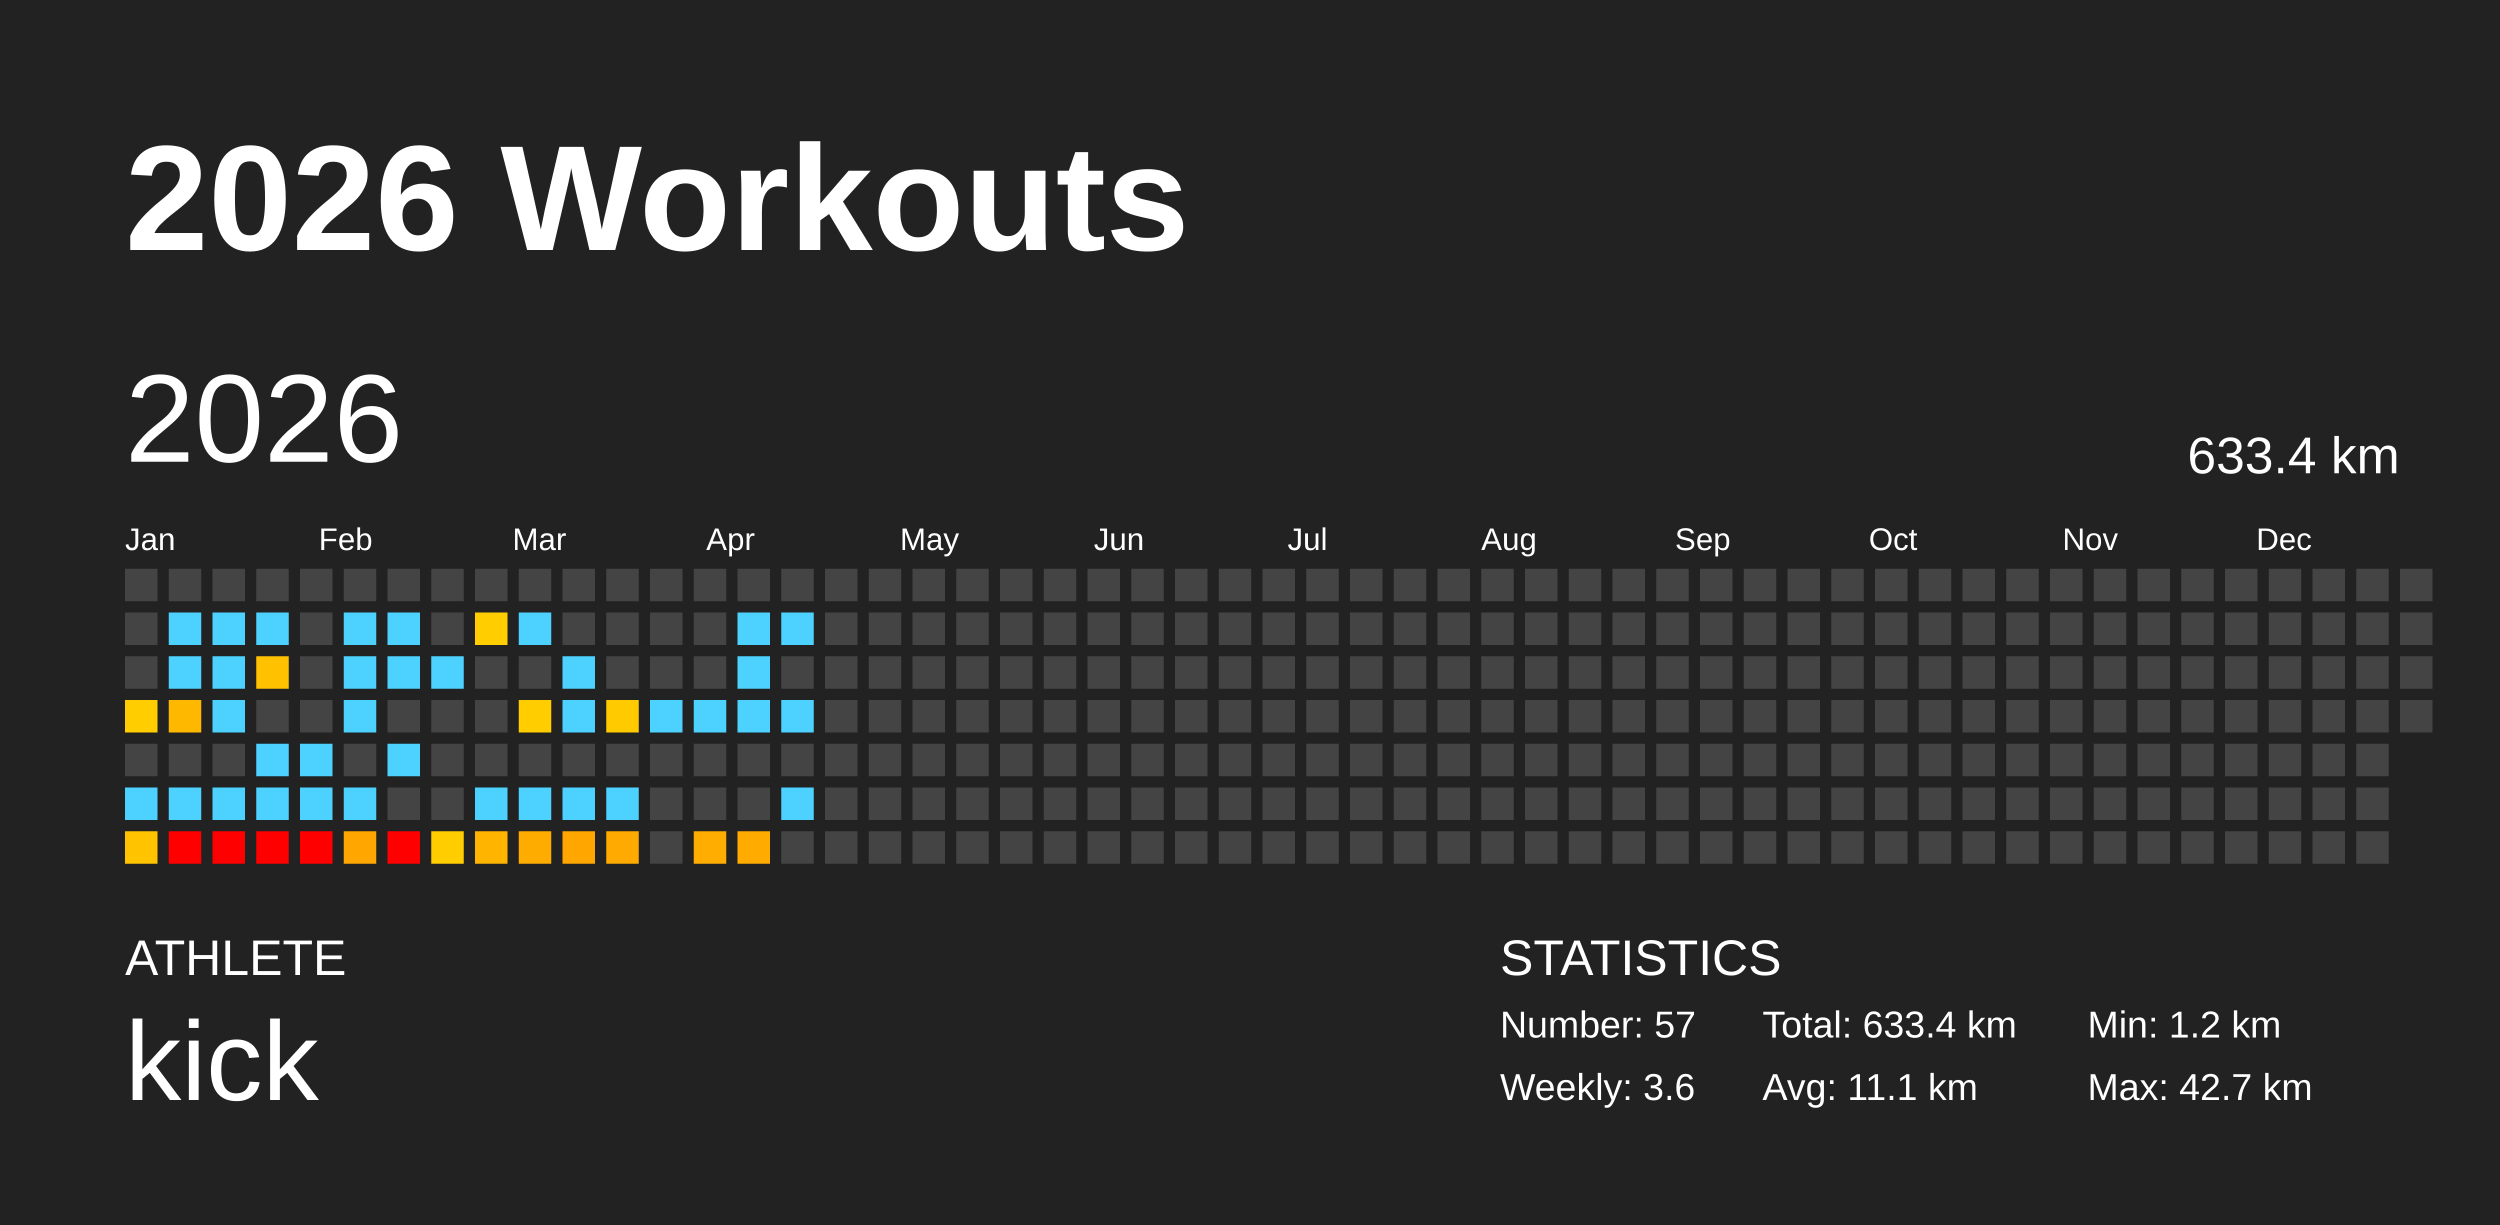
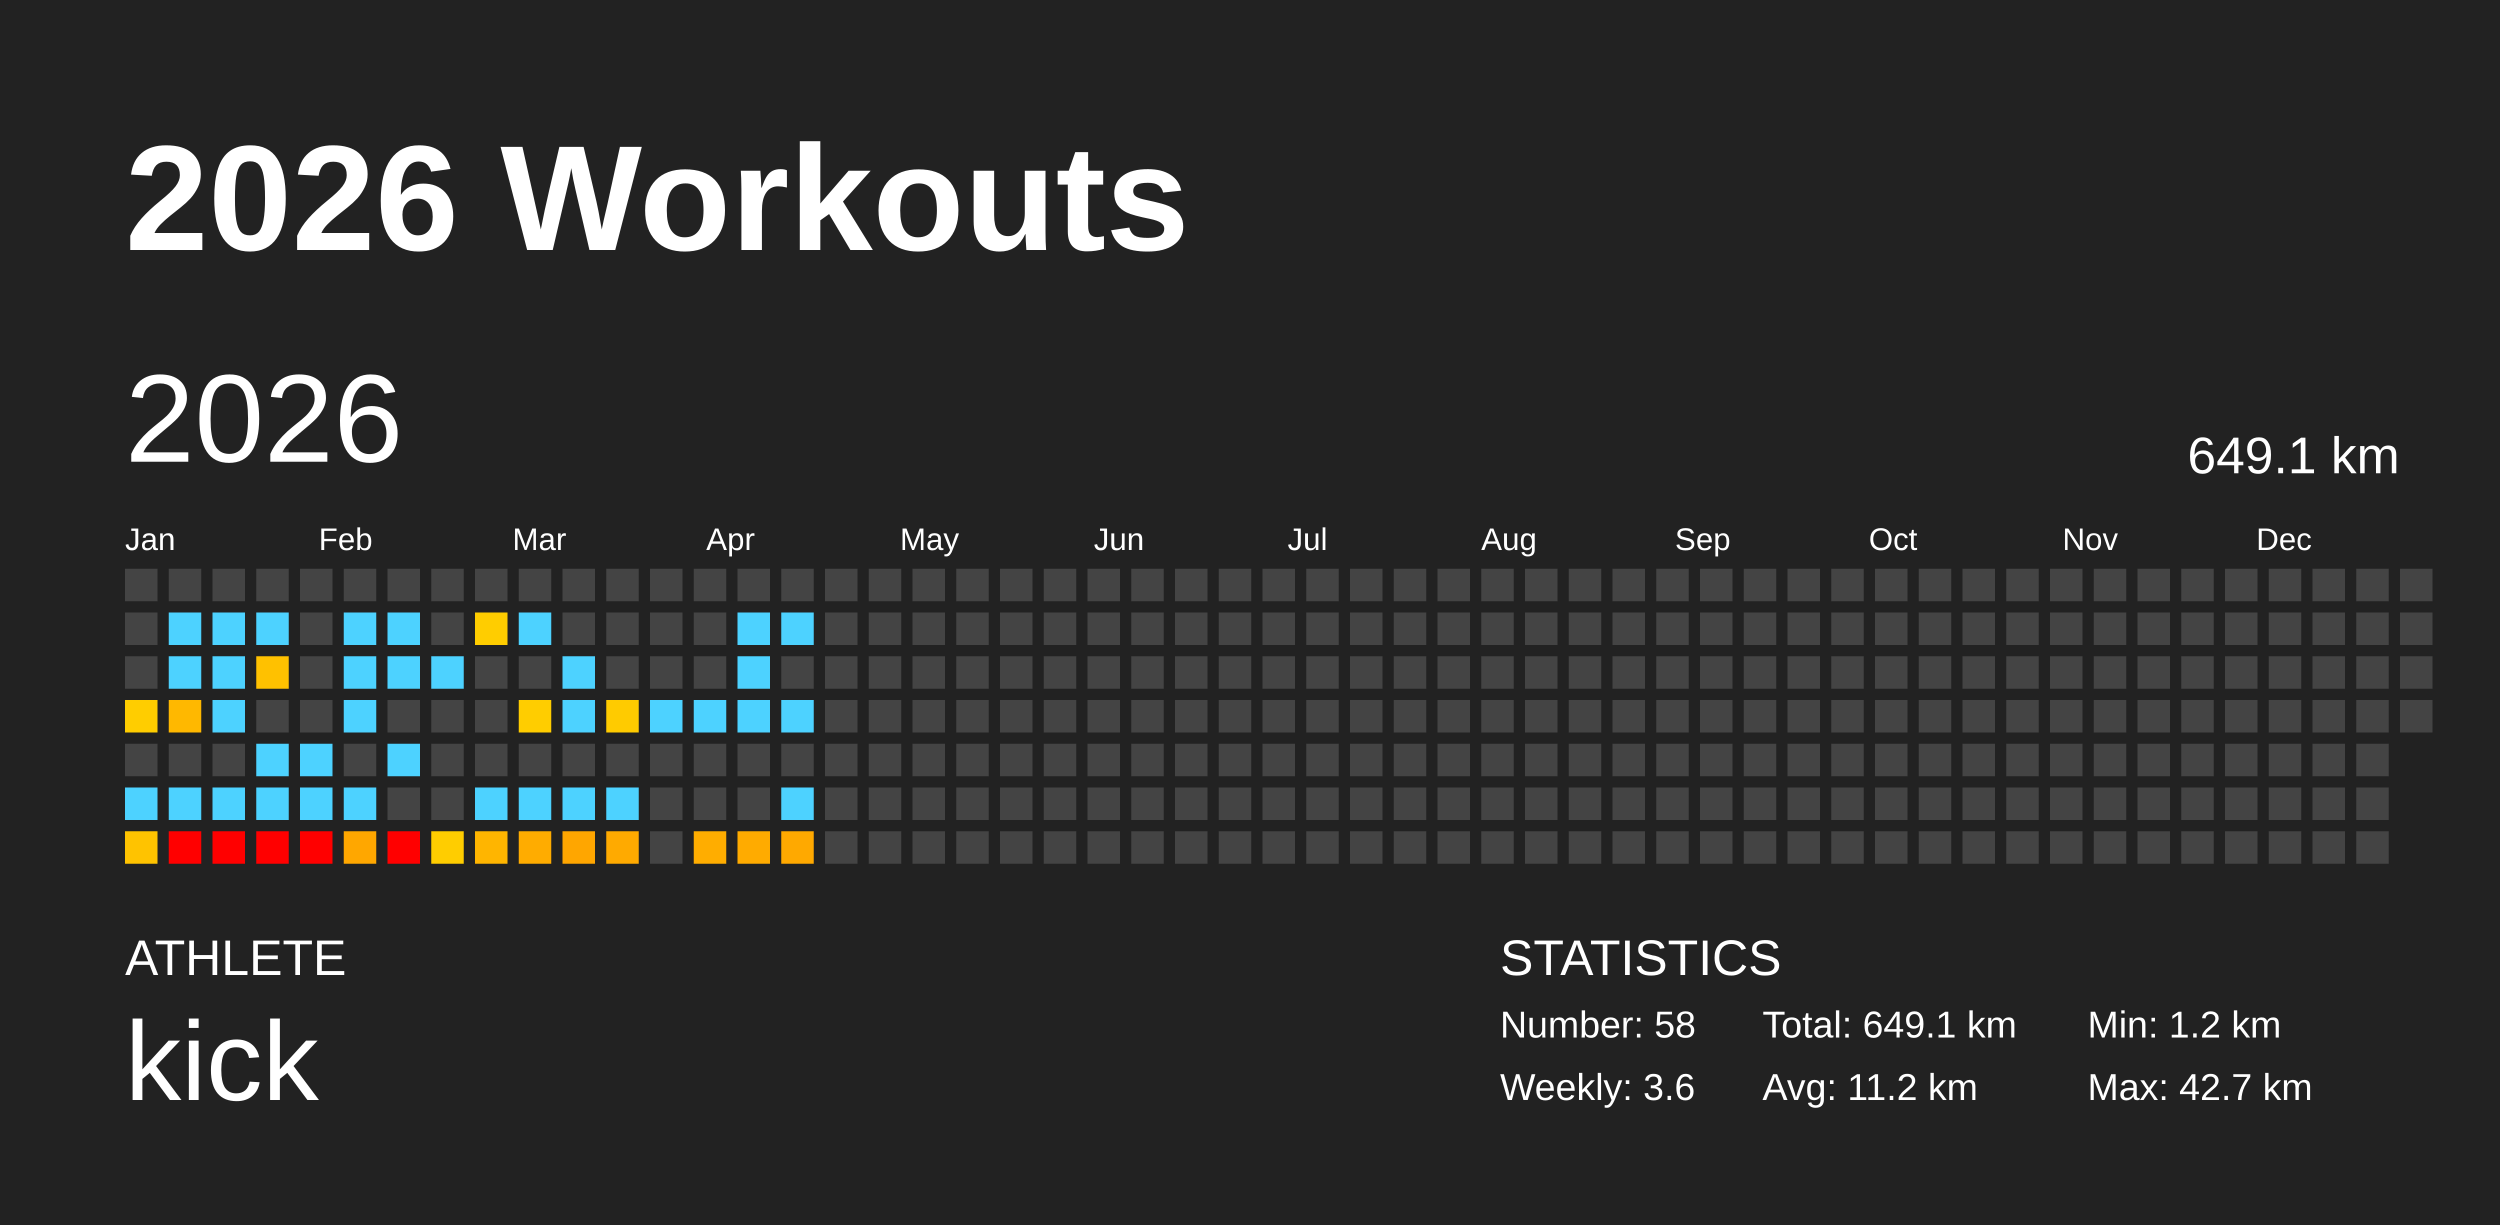
<svg xmlns="http://www.w3.org/2000/svg" baseProfile="full" height="98mm" version="1.1" viewBox="0,0,200,98" width="200mm">
  <defs />
  <rect fill="#222222" height="98" width="200" x="0" y="0" />
  <text fill="#FFFFFF" style="font-size:12px; font-family:Arial; font-weight:bold;" x="10" y="20">2026 Workouts</text>
  <text fill="#FFFFFF" style="font-size:4px; font-family:Arial" x="10" y="78">ATHLETE</text>
  <text fill="#FFFFFF" style="font-size:9px; font-family:Arial" x="10" y="88">kick</text>
  <text fill="#FFFFFF" style="font-size:4px; font-family:Arial" x="120" y="78">STATISTICS</text>
-   <text fill="#FFFFFF" style="font-size:3px; font-family:Arial" x="120" y="83">Number: 57</text>
+   <text fill="#FFFFFF" style="font-size:3px; font-family:Arial" x="120" y="83">Number: 58</text>
  <text fill="#FFFFFF" style="font-size:3px; font-family:Arial" x="120" y="88">Weekly: 3.6</text>
-   <text fill="#FFFFFF" style="font-size:3px; font-family:Arial" x="141" y="83">Total: 633.4 km</text>
-   <text fill="#FFFFFF" style="font-size:3px; font-family:Arial" x="141" y="88">Avg: 11.1 km</text>
+   <text fill="#FFFFFF" style="font-size:3px; font-family:Arial" x="141" y="83">Total: 649.1 km</text>
+   <text fill="#FFFFFF" style="font-size:3px; font-family:Arial" x="141" y="88">Avg: 11.2 km</text>
  <text fill="#FFFFFF" style="font-size:3px; font-family:Arial" x="167" y="83">Min: 1.2 km</text>
  <text fill="#FFFFFF" style="font-size:3px; font-family:Arial" x="167" y="88">Max: 42.7 km</text>
  <text dominant-baseline="hanging" fill="#FFFFFF" style="font-size:10.0px; font-family:Arial;" x="10" y="30">2026</text>
-   <text dominant-baseline="hanging" fill="#FFFFFF" style="font-size:4.125px; font-family:Arial;" x="175" y="35">633.4 km</text>
+   <text dominant-baseline="hanging" fill="#FFFFFF" style="font-size:4.125px; font-family:Arial;" x="175" y="35">649.1 km</text>
  <text fill="#FFFFFF" style="font-size:2.5px; font-family:Arial" x="10.0" y="44">Jan</text>
  <text fill="#FFFFFF" style="font-size:2.5px; font-family:Arial" x="25.5" y="44">Feb</text>
  <text fill="#FFFFFF" style="font-size:2.5px; font-family:Arial" x="41.0" y="44">Mar</text>
  <text fill="#FFFFFF" style="font-size:2.5px; font-family:Arial" x="56.5" y="44">Apr</text>
  <text fill="#FFFFFF" style="font-size:2.5px; font-family:Arial" x="72.0" y="44">May</text>
  <text fill="#FFFFFF" style="font-size:2.5px; font-family:Arial" x="87.5" y="44">Jun</text>
  <text fill="#FFFFFF" style="font-size:2.5px; font-family:Arial" x="103.0" y="44">Jul</text>
  <text fill="#FFFFFF" style="font-size:2.5px; font-family:Arial" x="118.5" y="44">Aug</text>
  <text fill="#FFFFFF" style="font-size:2.5px; font-family:Arial" x="134.0" y="44">Sep</text>
  <text fill="#FFFFFF" style="font-size:2.5px; font-family:Arial" x="149.5" y="44">Oct</text>
  <text fill="#FFFFFF" style="font-size:2.5px; font-family:Arial" x="165.0" y="44">Nov</text>
  <text fill="#FFFFFF" style="font-size:2.5px; font-family:Arial" x="180.5" y="44">Dec</text>
  <rect fill="#444444" height="2.6" width="2.6" x="10.0" y="45.5" />
  <rect fill="#444444" height="2.6" width="2.6" x="10.0" y="49.0" />
  <rect fill="#444444" height="2.6" width="2.6" x="10.0" y="52.5" />
  <rect fill="#ffcd00" height="2.6" width="2.6" x="10.0" y="56.0" />
  <rect fill="#444444" height="2.6" width="2.6" x="10.0" y="59.5" />
  <rect fill="#4dd2ff" height="2.6" width="2.6" x="10.0" y="63.0" />
  <rect fill="#ffc300" height="2.6" width="2.6" x="10.0" y="66.5" />
  <rect fill="#444444" height="2.6" width="2.6" x="13.5" y="45.5" />
  <rect fill="#4dd2ff" height="2.6" width="2.6" x="13.5" y="49.0" />
  <rect fill="#4dd2ff" height="2.6" width="2.6" x="13.5" y="52.5" />
  <rect fill="#ffb800" height="2.6" width="2.6" x="13.5" y="56.0" />
  <rect fill="#444444" height="2.6" width="2.6" x="13.5" y="59.5" />
  <rect fill="#4dd2ff" height="2.6" width="2.6" x="13.5" y="63.0" />
  <rect fill="red" height="2.6" width="2.6" x="13.5" y="66.5" />
  <rect fill="#444444" height="2.6" width="2.6" x="17.0" y="45.5" />
  <rect fill="#4dd2ff" height="2.6" width="2.6" x="17.0" y="49.0" />
  <rect fill="#4dd2ff" height="2.6" width="2.6" x="17.0" y="52.5" />
  <rect fill="#4dd2ff" height="2.6" width="2.6" x="17.0" y="56.0" />
  <rect fill="#444444" height="2.6" width="2.6" x="17.0" y="59.5" />
  <rect fill="#4dd2ff" height="2.6" width="2.6" x="17.0" y="63.0" />
  <rect fill="red" height="2.6" width="2.6" x="17.0" y="66.5" />
  <rect fill="#444444" height="2.6" width="2.6" x="20.5" y="45.5" />
  <rect fill="#4dd2ff" height="2.6" width="2.6" x="20.5" y="49.0" />
  <rect fill="#ffc100" height="2.6" width="2.6" x="20.5" y="52.5" />
  <rect fill="#444444" height="2.6" width="2.6" x="20.5" y="56.0" />
  <rect fill="#4dd2ff" height="2.6" width="2.6" x="20.5" y="59.5" />
  <rect fill="#4dd2ff" height="2.6" width="2.6" x="20.5" y="63.0" />
  <rect fill="red" height="2.6" width="2.6" x="20.5" y="66.5" />
  <rect fill="#444444" height="2.6" width="2.6" x="24.0" y="45.5" />
  <rect fill="#444444" height="2.6" width="2.6" x="24.0" y="49.0" />
  <rect fill="#444444" height="2.6" width="2.6" x="24.0" y="52.5" />
  <rect fill="#444444" height="2.6" width="2.6" x="24.0" y="56.0" />
  <rect fill="#4dd2ff" height="2.6" width="2.6" x="24.0" y="59.5" />
  <rect fill="#4dd2ff" height="2.6" width="2.6" x="24.0" y="63.0" />
  <rect fill="red" height="2.6" width="2.6" x="24.0" y="66.5" />
  <rect fill="#444444" height="2.6" width="2.6" x="27.5" y="45.5" />
  <rect fill="#4dd2ff" height="2.6" width="2.6" x="27.5" y="49.0" />
  <rect fill="#4dd2ff" height="2.6" width="2.6" x="27.5" y="52.5" />
  <rect fill="#4dd2ff" height="2.6" width="2.6" x="27.5" y="56.0" />
  <rect fill="#444444" height="2.6" width="2.6" x="27.5" y="59.5" />
  <rect fill="#4dd2ff" height="2.6" width="2.6" x="27.5" y="63.0" />
  <rect fill="#ffa700" height="2.6" width="2.6" x="27.5" y="66.5" />
  <rect fill="#444444" height="2.6" width="2.6" x="31.0" y="45.5" />
  <rect fill="#4dd2ff" height="2.6" width="2.6" x="31.0" y="49.0" />
  <rect fill="#4dd2ff" height="2.6" width="2.6" x="31.0" y="52.5" />
  <rect fill="#444444" height="2.6" width="2.6" x="31.0" y="56.0" />
  <rect fill="#4dd2ff" height="2.6" width="2.6" x="31.0" y="59.5" />
  <rect fill="#444444" height="2.6" width="2.6" x="31.0" y="63.0" />
  <rect fill="red" height="2.6" width="2.6" x="31.0" y="66.5" />
  <rect fill="#444444" height="2.6" width="2.6" x="34.5" y="45.5" />
  <rect fill="#444444" height="2.6" width="2.6" x="34.5" y="49.0" />
  <rect fill="#4dd2ff" height="2.6" width="2.6" x="34.5" y="52.5" />
  <rect fill="#444444" height="2.6" width="2.6" x="34.5" y="56.0" />
  <rect fill="#444444" height="2.6" width="2.6" x="34.5" y="59.5" />
  <rect fill="#444444" height="2.6" width="2.6" x="34.5" y="63.0" />
  <rect fill="#ffcd00" height="2.6" width="2.6" x="34.5" y="66.5" />
  <rect fill="#444444" height="2.6" width="2.6" x="38.0" y="45.5" />
  <rect fill="#ffcd00" height="2.6" width="2.6" x="38.0" y="49.0" />
  <rect fill="#444444" height="2.6" width="2.6" x="38.0" y="52.5" />
  <rect fill="#444444" height="2.6" width="2.6" x="38.0" y="56.0" />
  <rect fill="#444444" height="2.6" width="2.6" x="38.0" y="59.5" />
  <rect fill="#4dd2ff" height="2.6" width="2.6" x="38.0" y="63.0" />
  <rect fill="#ffb500" height="2.6" width="2.6" x="38.0" y="66.5" />
  <rect fill="#444444" height="2.6" width="2.6" x="41.5" y="45.5" />
  <rect fill="#4dd2ff" height="2.6" width="2.6" x="41.5" y="49.0" />
  <rect fill="#444444" height="2.6" width="2.6" x="41.5" y="52.5" />
  <rect fill="#ffcd00" height="2.6" width="2.6" x="41.5" y="56.0" />
  <rect fill="#444444" height="2.6" width="2.6" x="41.5" y="59.5" />
  <rect fill="#4dd2ff" height="2.6" width="2.6" x="41.5" y="63.0" />
  <rect fill="#ffac00" height="2.6" width="2.6" x="41.5" y="66.5" />
  <rect fill="#444444" height="2.6" width="2.6" x="45.0" y="45.5" />
  <rect fill="#444444" height="2.6" width="2.6" x="45.0" y="49.0" />
  <rect fill="#4dd2ff" height="2.6" width="2.6" x="45.0" y="52.5" />
  <rect fill="#4dd2ff" height="2.6" width="2.6" x="45.0" y="56.0" />
  <rect fill="#444444" height="2.6" width="2.6" x="45.0" y="59.5" />
  <rect fill="#4dd2ff" height="2.6" width="2.6" x="45.0" y="63.0" />
  <rect fill="#ffa600" height="2.6" width="2.6" x="45.0" y="66.5" />
  <rect fill="#444444" height="2.6" width="2.6" x="48.5" y="45.5" />
  <rect fill="#444444" height="2.6" width="2.6" x="48.5" y="49.0" />
  <rect fill="#444444" height="2.6" width="2.6" x="48.5" y="52.5" />
  <rect fill="#ffcb00" height="2.6" width="2.6" x="48.5" y="56.0" />
  <rect fill="#444444" height="2.6" width="2.6" x="48.5" y="59.5" />
  <rect fill="#4dd2ff" height="2.6" width="2.6" x="48.5" y="63.0" />
  <rect fill="#ffaa00" height="2.6" width="2.6" x="48.5" y="66.5" />
  <rect fill="#444444" height="2.6" width="2.6" x="52.0" y="45.5" />
  <rect fill="#444444" height="2.6" width="2.6" x="52.0" y="49.0" />
  <rect fill="#444444" height="2.6" width="2.6" x="52.0" y="52.5" />
  <rect fill="#4dd2ff" height="2.6" width="2.6" x="52.0" y="56.0" />
  <rect fill="#444444" height="2.6" width="2.6" x="52.0" y="59.5" />
  <rect fill="#444444" height="2.6" width="2.6" x="52.0" y="63.0" />
  <rect fill="#444444" height="2.6" width="2.6" x="52.0" y="66.5" />
  <rect fill="#444444" height="2.6" width="2.6" x="55.5" y="45.5" />
  <rect fill="#444444" height="2.6" width="2.6" x="55.5" y="49.0" />
  <rect fill="#444444" height="2.6" width="2.6" x="55.5" y="52.5" />
  <rect fill="#4dd2ff" height="2.6" width="2.6" x="55.5" y="56.0" />
  <rect fill="#444444" height="2.6" width="2.6" x="55.5" y="59.5" />
  <rect fill="#444444" height="2.6" width="2.6" x="55.5" y="63.0" />
  <rect fill="#ffad00" height="2.6" width="2.6" x="55.5" y="66.5" />
  <rect fill="#444444" height="2.6" width="2.6" x="59.0" y="45.5" />
  <rect fill="#4dd2ff" height="2.6" width="2.6" x="59.0" y="49.0" />
  <rect fill="#4dd2ff" height="2.6" width="2.6" x="59.0" y="52.5" />
  <rect fill="#4dd2ff" height="2.6" width="2.6" x="59.0" y="56.0" />
  <rect fill="#444444" height="2.6" width="2.6" x="59.0" y="59.5" />
  <rect fill="#444444" height="2.6" width="2.6" x="59.0" y="63.0" />
  <rect fill="#ffab00" height="2.6" width="2.6" x="59.0" y="66.5" />
  <rect fill="#444444" height="2.6" width="2.6" x="62.5" y="45.5" />
  <rect fill="#4dd2ff" height="2.6" width="2.6" x="62.5" y="49.0" />
  <rect fill="#444444" height="2.6" width="2.6" x="62.5" y="52.5" />
  <rect fill="#4dd2ff" height="2.6" width="2.6" x="62.5" y="56.0" />
  <rect fill="#444444" height="2.6" width="2.6" x="62.5" y="59.5" />
  <rect fill="#4dd2ff" height="2.6" width="2.6" x="62.5" y="63.0" />
-   <rect fill="#444444" height="2.6" width="2.6" x="62.5" y="66.5" />
+   <rect fill="#ffa900" height="2.6" width="2.6" x="62.5" y="66.5" />
  <rect fill="#444444" height="2.6" width="2.6" x="66.0" y="45.5" />
  <rect fill="#444444" height="2.6" width="2.6" x="66.0" y="49.0" />
  <rect fill="#444444" height="2.6" width="2.6" x="66.0" y="52.5" />
  <rect fill="#444444" height="2.6" width="2.6" x="66.0" y="56.0" />
  <rect fill="#444444" height="2.6" width="2.6" x="66.0" y="59.5" />
  <rect fill="#444444" height="2.6" width="2.6" x="66.0" y="63.0" />
  <rect fill="#444444" height="2.6" width="2.6" x="66.0" y="66.5" />
  <rect fill="#444444" height="2.6" width="2.6" x="69.5" y="45.5" />
  <rect fill="#444444" height="2.6" width="2.6" x="69.5" y="49.0" />
  <rect fill="#444444" height="2.6" width="2.6" x="69.5" y="52.5" />
  <rect fill="#444444" height="2.6" width="2.6" x="69.5" y="56.0" />
  <rect fill="#444444" height="2.6" width="2.6" x="69.5" y="59.5" />
  <rect fill="#444444" height="2.6" width="2.6" x="69.5" y="63.0" />
  <rect fill="#444444" height="2.6" width="2.6" x="69.5" y="66.5" />
  <rect fill="#444444" height="2.6" width="2.6" x="73.0" y="45.5" />
  <rect fill="#444444" height="2.6" width="2.6" x="73.0" y="49.0" />
  <rect fill="#444444" height="2.6" width="2.6" x="73.0" y="52.5" />
  <rect fill="#444444" height="2.6" width="2.6" x="73.0" y="56.0" />
  <rect fill="#444444" height="2.6" width="2.6" x="73.0" y="59.5" />
  <rect fill="#444444" height="2.6" width="2.6" x="73.0" y="63.0" />
  <rect fill="#444444" height="2.6" width="2.6" x="73.0" y="66.5" />
  <rect fill="#444444" height="2.6" width="2.6" x="76.5" y="45.5" />
  <rect fill="#444444" height="2.6" width="2.6" x="76.5" y="49.0" />
  <rect fill="#444444" height="2.6" width="2.6" x="76.5" y="52.5" />
  <rect fill="#444444" height="2.6" width="2.6" x="76.5" y="56.0" />
  <rect fill="#444444" height="2.6" width="2.6" x="76.5" y="59.5" />
  <rect fill="#444444" height="2.6" width="2.6" x="76.5" y="63.0" />
  <rect fill="#444444" height="2.6" width="2.6" x="76.5" y="66.5" />
  <rect fill="#444444" height="2.6" width="2.6" x="80.0" y="45.5" />
  <rect fill="#444444" height="2.6" width="2.6" x="80.0" y="49.0" />
  <rect fill="#444444" height="2.6" width="2.6" x="80.0" y="52.5" />
  <rect fill="#444444" height="2.6" width="2.6" x="80.0" y="56.0" />
  <rect fill="#444444" height="2.6" width="2.6" x="80.0" y="59.5" />
  <rect fill="#444444" height="2.6" width="2.6" x="80.0" y="63.0" />
  <rect fill="#444444" height="2.6" width="2.6" x="80.0" y="66.5" />
  <rect fill="#444444" height="2.6" width="2.6" x="83.5" y="45.5" />
  <rect fill="#444444" height="2.6" width="2.6" x="83.5" y="49.0" />
  <rect fill="#444444" height="2.6" width="2.6" x="83.5" y="52.5" />
  <rect fill="#444444" height="2.6" width="2.6" x="83.5" y="56.0" />
  <rect fill="#444444" height="2.6" width="2.6" x="83.5" y="59.5" />
  <rect fill="#444444" height="2.6" width="2.6" x="83.5" y="63.0" />
  <rect fill="#444444" height="2.6" width="2.6" x="83.5" y="66.5" />
  <rect fill="#444444" height="2.6" width="2.6" x="87.0" y="45.5" />
  <rect fill="#444444" height="2.6" width="2.6" x="87.0" y="49.0" />
  <rect fill="#444444" height="2.6" width="2.6" x="87.0" y="52.5" />
  <rect fill="#444444" height="2.6" width="2.6" x="87.0" y="56.0" />
  <rect fill="#444444" height="2.6" width="2.6" x="87.0" y="59.5" />
  <rect fill="#444444" height="2.6" width="2.6" x="87.0" y="63.0" />
  <rect fill="#444444" height="2.6" width="2.6" x="87.0" y="66.5" />
  <rect fill="#444444" height="2.6" width="2.6" x="90.5" y="45.5" />
  <rect fill="#444444" height="2.6" width="2.6" x="90.5" y="49.0" />
  <rect fill="#444444" height="2.6" width="2.6" x="90.5" y="52.5" />
  <rect fill="#444444" height="2.6" width="2.6" x="90.5" y="56.0" />
  <rect fill="#444444" height="2.6" width="2.6" x="90.5" y="59.5" />
  <rect fill="#444444" height="2.6" width="2.6" x="90.5" y="63.0" />
  <rect fill="#444444" height="2.6" width="2.6" x="90.5" y="66.5" />
  <rect fill="#444444" height="2.6" width="2.6" x="94.0" y="45.5" />
  <rect fill="#444444" height="2.6" width="2.6" x="94.0" y="49.0" />
  <rect fill="#444444" height="2.6" width="2.6" x="94.0" y="52.5" />
  <rect fill="#444444" height="2.6" width="2.6" x="94.0" y="56.0" />
  <rect fill="#444444" height="2.6" width="2.6" x="94.0" y="59.5" />
  <rect fill="#444444" height="2.6" width="2.6" x="94.0" y="63.0" />
  <rect fill="#444444" height="2.6" width="2.6" x="94.0" y="66.5" />
  <rect fill="#444444" height="2.6" width="2.6" x="97.5" y="45.5" />
  <rect fill="#444444" height="2.6" width="2.6" x="97.5" y="49.0" />
  <rect fill="#444444" height="2.6" width="2.6" x="97.5" y="52.5" />
  <rect fill="#444444" height="2.6" width="2.6" x="97.5" y="56.0" />
  <rect fill="#444444" height="2.6" width="2.6" x="97.5" y="59.5" />
  <rect fill="#444444" height="2.6" width="2.6" x="97.5" y="63.0" />
  <rect fill="#444444" height="2.6" width="2.6" x="97.5" y="66.5" />
  <rect fill="#444444" height="2.6" width="2.6" x="101.0" y="45.5" />
  <rect fill="#444444" height="2.6" width="2.6" x="101.0" y="49.0" />
  <rect fill="#444444" height="2.6" width="2.6" x="101.0" y="52.5" />
  <rect fill="#444444" height="2.6" width="2.6" x="101.0" y="56.0" />
  <rect fill="#444444" height="2.6" width="2.6" x="101.0" y="59.5" />
  <rect fill="#444444" height="2.6" width="2.6" x="101.0" y="63.0" />
  <rect fill="#444444" height="2.6" width="2.6" x="101.0" y="66.5" />
  <rect fill="#444444" height="2.6" width="2.6" x="104.5" y="45.5" />
  <rect fill="#444444" height="2.6" width="2.6" x="104.5" y="49.0" />
  <rect fill="#444444" height="2.6" width="2.6" x="104.5" y="52.5" />
  <rect fill="#444444" height="2.6" width="2.6" x="104.5" y="56.0" />
  <rect fill="#444444" height="2.6" width="2.6" x="104.5" y="59.5" />
  <rect fill="#444444" height="2.6" width="2.6" x="104.5" y="63.0" />
  <rect fill="#444444" height="2.6" width="2.6" x="104.5" y="66.5" />
  <rect fill="#444444" height="2.6" width="2.6" x="108.0" y="45.5" />
  <rect fill="#444444" height="2.6" width="2.6" x="108.0" y="49.0" />
  <rect fill="#444444" height="2.6" width="2.6" x="108.0" y="52.5" />
  <rect fill="#444444" height="2.6" width="2.6" x="108.0" y="56.0" />
  <rect fill="#444444" height="2.6" width="2.6" x="108.0" y="59.5" />
  <rect fill="#444444" height="2.6" width="2.6" x="108.0" y="63.0" />
  <rect fill="#444444" height="2.6" width="2.6" x="108.0" y="66.5" />
  <rect fill="#444444" height="2.6" width="2.6" x="111.5" y="45.5" />
  <rect fill="#444444" height="2.6" width="2.6" x="111.5" y="49.0" />
  <rect fill="#444444" height="2.6" width="2.6" x="111.5" y="52.5" />
  <rect fill="#444444" height="2.6" width="2.6" x="111.5" y="56.0" />
  <rect fill="#444444" height="2.6" width="2.6" x="111.5" y="59.5" />
  <rect fill="#444444" height="2.6" width="2.6" x="111.5" y="63.0" />
  <rect fill="#444444" height="2.6" width="2.6" x="111.5" y="66.5" />
  <rect fill="#444444" height="2.6" width="2.6" x="115.0" y="45.5" />
  <rect fill="#444444" height="2.6" width="2.6" x="115.0" y="49.0" />
  <rect fill="#444444" height="2.6" width="2.6" x="115.0" y="52.5" />
  <rect fill="#444444" height="2.6" width="2.6" x="115.0" y="56.0" />
  <rect fill="#444444" height="2.6" width="2.6" x="115.0" y="59.5" />
  <rect fill="#444444" height="2.6" width="2.6" x="115.0" y="63.0" />
  <rect fill="#444444" height="2.6" width="2.6" x="115.0" y="66.5" />
  <rect fill="#444444" height="2.6" width="2.6" x="118.5" y="45.5" />
  <rect fill="#444444" height="2.6" width="2.6" x="118.5" y="49.0" />
  <rect fill="#444444" height="2.6" width="2.6" x="118.5" y="52.5" />
  <rect fill="#444444" height="2.6" width="2.6" x="118.5" y="56.0" />
  <rect fill="#444444" height="2.6" width="2.6" x="118.5" y="59.5" />
  <rect fill="#444444" height="2.6" width="2.6" x="118.5" y="63.0" />
  <rect fill="#444444" height="2.6" width="2.6" x="118.5" y="66.5" />
  <rect fill="#444444" height="2.6" width="2.6" x="122.0" y="45.5" />
  <rect fill="#444444" height="2.6" width="2.6" x="122.0" y="49.0" />
  <rect fill="#444444" height="2.6" width="2.6" x="122.0" y="52.5" />
  <rect fill="#444444" height="2.6" width="2.6" x="122.0" y="56.0" />
  <rect fill="#444444" height="2.6" width="2.6" x="122.0" y="59.5" />
  <rect fill="#444444" height="2.6" width="2.6" x="122.0" y="63.0" />
  <rect fill="#444444" height="2.6" width="2.6" x="122.0" y="66.5" />
  <rect fill="#444444" height="2.6" width="2.6" x="125.5" y="45.5" />
  <rect fill="#444444" height="2.6" width="2.6" x="125.5" y="49.0" />
  <rect fill="#444444" height="2.6" width="2.6" x="125.5" y="52.5" />
  <rect fill="#444444" height="2.6" width="2.6" x="125.5" y="56.0" />
  <rect fill="#444444" height="2.6" width="2.6" x="125.5" y="59.5" />
  <rect fill="#444444" height="2.6" width="2.6" x="125.5" y="63.0" />
  <rect fill="#444444" height="2.6" width="2.6" x="125.5" y="66.5" />
  <rect fill="#444444" height="2.6" width="2.6" x="129.0" y="45.5" />
  <rect fill="#444444" height="2.6" width="2.6" x="129.0" y="49.0" />
  <rect fill="#444444" height="2.6" width="2.6" x="129.0" y="52.5" />
  <rect fill="#444444" height="2.6" width="2.6" x="129.0" y="56.0" />
  <rect fill="#444444" height="2.6" width="2.6" x="129.0" y="59.5" />
  <rect fill="#444444" height="2.6" width="2.6" x="129.0" y="63.0" />
  <rect fill="#444444" height="2.6" width="2.6" x="129.0" y="66.5" />
  <rect fill="#444444" height="2.6" width="2.6" x="132.5" y="45.5" />
  <rect fill="#444444" height="2.6" width="2.6" x="132.5" y="49.0" />
  <rect fill="#444444" height="2.6" width="2.6" x="132.5" y="52.5" />
  <rect fill="#444444" height="2.6" width="2.6" x="132.5" y="56.0" />
  <rect fill="#444444" height="2.6" width="2.6" x="132.5" y="59.5" />
  <rect fill="#444444" height="2.6" width="2.6" x="132.5" y="63.0" />
  <rect fill="#444444" height="2.6" width="2.6" x="132.5" y="66.5" />
  <rect fill="#444444" height="2.6" width="2.6" x="136.0" y="45.5" />
  <rect fill="#444444" height="2.6" width="2.6" x="136.0" y="49.0" />
  <rect fill="#444444" height="2.6" width="2.6" x="136.0" y="52.5" />
  <rect fill="#444444" height="2.6" width="2.6" x="136.0" y="56.0" />
  <rect fill="#444444" height="2.6" width="2.6" x="136.0" y="59.5" />
  <rect fill="#444444" height="2.6" width="2.6" x="136.0" y="63.0" />
  <rect fill="#444444" height="2.6" width="2.6" x="136.0" y="66.5" />
  <rect fill="#444444" height="2.6" width="2.6" x="139.5" y="45.5" />
  <rect fill="#444444" height="2.6" width="2.6" x="139.5" y="49.0" />
  <rect fill="#444444" height="2.6" width="2.6" x="139.5" y="52.5" />
  <rect fill="#444444" height="2.6" width="2.6" x="139.5" y="56.0" />
  <rect fill="#444444" height="2.6" width="2.6" x="139.5" y="59.5" />
  <rect fill="#444444" height="2.6" width="2.6" x="139.5" y="63.0" />
  <rect fill="#444444" height="2.6" width="2.6" x="139.5" y="66.5" />
  <rect fill="#444444" height="2.6" width="2.6" x="143.0" y="45.5" />
  <rect fill="#444444" height="2.6" width="2.6" x="143.0" y="49.0" />
  <rect fill="#444444" height="2.6" width="2.6" x="143.0" y="52.5" />
  <rect fill="#444444" height="2.6" width="2.6" x="143.0" y="56.0" />
  <rect fill="#444444" height="2.6" width="2.6" x="143.0" y="59.5" />
  <rect fill="#444444" height="2.6" width="2.6" x="143.0" y="63.0" />
  <rect fill="#444444" height="2.6" width="2.6" x="143.0" y="66.5" />
  <rect fill="#444444" height="2.6" width="2.6" x="146.5" y="45.5" />
  <rect fill="#444444" height="2.6" width="2.6" x="146.5" y="49.0" />
  <rect fill="#444444" height="2.6" width="2.6" x="146.5" y="52.5" />
  <rect fill="#444444" height="2.6" width="2.6" x="146.5" y="56.0" />
  <rect fill="#444444" height="2.6" width="2.6" x="146.5" y="59.5" />
  <rect fill="#444444" height="2.6" width="2.6" x="146.5" y="63.0" />
  <rect fill="#444444" height="2.6" width="2.6" x="146.5" y="66.5" />
  <rect fill="#444444" height="2.6" width="2.6" x="150.0" y="45.5" />
  <rect fill="#444444" height="2.6" width="2.6" x="150.0" y="49.0" />
  <rect fill="#444444" height="2.6" width="2.6" x="150.0" y="52.5" />
  <rect fill="#444444" height="2.6" width="2.6" x="150.0" y="56.0" />
  <rect fill="#444444" height="2.6" width="2.6" x="150.0" y="59.5" />
  <rect fill="#444444" height="2.6" width="2.6" x="150.0" y="63.0" />
  <rect fill="#444444" height="2.6" width="2.6" x="150.0" y="66.5" />
  <rect fill="#444444" height="2.6" width="2.6" x="153.5" y="45.5" />
  <rect fill="#444444" height="2.6" width="2.6" x="153.5" y="49.0" />
  <rect fill="#444444" height="2.6" width="2.6" x="153.5" y="52.5" />
  <rect fill="#444444" height="2.6" width="2.6" x="153.5" y="56.0" />
  <rect fill="#444444" height="2.6" width="2.6" x="153.5" y="59.5" />
  <rect fill="#444444" height="2.6" width="2.6" x="153.5" y="63.0" />
  <rect fill="#444444" height="2.6" width="2.6" x="153.5" y="66.5" />
  <rect fill="#444444" height="2.6" width="2.6" x="157.0" y="45.5" />
  <rect fill="#444444" height="2.6" width="2.6" x="157.0" y="49.0" />
  <rect fill="#444444" height="2.6" width="2.6" x="157.0" y="52.5" />
  <rect fill="#444444" height="2.6" width="2.6" x="157.0" y="56.0" />
  <rect fill="#444444" height="2.6" width="2.6" x="157.0" y="59.5" />
  <rect fill="#444444" height="2.6" width="2.6" x="157.0" y="63.0" />
  <rect fill="#444444" height="2.6" width="2.6" x="157.0" y="66.5" />
  <rect fill="#444444" height="2.6" width="2.6" x="160.5" y="45.5" />
  <rect fill="#444444" height="2.6" width="2.6" x="160.5" y="49.0" />
  <rect fill="#444444" height="2.6" width="2.6" x="160.5" y="52.5" />
  <rect fill="#444444" height="2.6" width="2.6" x="160.5" y="56.0" />
  <rect fill="#444444" height="2.6" width="2.6" x="160.5" y="59.5" />
  <rect fill="#444444" height="2.6" width="2.6" x="160.5" y="63.0" />
  <rect fill="#444444" height="2.6" width="2.6" x="160.5" y="66.5" />
  <rect fill="#444444" height="2.6" width="2.6" x="164.0" y="45.5" />
  <rect fill="#444444" height="2.6" width="2.6" x="164.0" y="49.0" />
  <rect fill="#444444" height="2.6" width="2.6" x="164.0" y="52.5" />
  <rect fill="#444444" height="2.6" width="2.6" x="164.0" y="56.0" />
  <rect fill="#444444" height="2.6" width="2.6" x="164.0" y="59.5" />
  <rect fill="#444444" height="2.6" width="2.6" x="164.0" y="63.0" />
  <rect fill="#444444" height="2.6" width="2.6" x="164.0" y="66.5" />
  <rect fill="#444444" height="2.6" width="2.6" x="167.5" y="45.5" />
  <rect fill="#444444" height="2.6" width="2.6" x="167.5" y="49.0" />
  <rect fill="#444444" height="2.6" width="2.6" x="167.5" y="52.5" />
  <rect fill="#444444" height="2.6" width="2.6" x="167.5" y="56.0" />
  <rect fill="#444444" height="2.6" width="2.6" x="167.5" y="59.5" />
  <rect fill="#444444" height="2.6" width="2.6" x="167.5" y="63.0" />
  <rect fill="#444444" height="2.6" width="2.6" x="167.5" y="66.5" />
  <rect fill="#444444" height="2.6" width="2.6" x="171.0" y="45.5" />
  <rect fill="#444444" height="2.6" width="2.6" x="171.0" y="49.0" />
  <rect fill="#444444" height="2.6" width="2.6" x="171.0" y="52.5" />
  <rect fill="#444444" height="2.6" width="2.6" x="171.0" y="56.0" />
  <rect fill="#444444" height="2.6" width="2.6" x="171.0" y="59.5" />
  <rect fill="#444444" height="2.6" width="2.6" x="171.0" y="63.0" />
  <rect fill="#444444" height="2.6" width="2.6" x="171.0" y="66.5" />
  <rect fill="#444444" height="2.6" width="2.6" x="174.5" y="45.5" />
  <rect fill="#444444" height="2.6" width="2.6" x="174.5" y="49.0" />
  <rect fill="#444444" height="2.6" width="2.6" x="174.5" y="52.5" />
  <rect fill="#444444" height="2.6" width="2.6" x="174.5" y="56.0" />
  <rect fill="#444444" height="2.6" width="2.6" x="174.5" y="59.5" />
  <rect fill="#444444" height="2.6" width="2.6" x="174.5" y="63.0" />
  <rect fill="#444444" height="2.6" width="2.6" x="174.5" y="66.5" />
  <rect fill="#444444" height="2.6" width="2.6" x="178.0" y="45.5" />
  <rect fill="#444444" height="2.6" width="2.6" x="178.0" y="49.0" />
  <rect fill="#444444" height="2.6" width="2.6" x="178.0" y="52.5" />
  <rect fill="#444444" height="2.6" width="2.6" x="178.0" y="56.0" />
  <rect fill="#444444" height="2.6" width="2.6" x="178.0" y="59.5" />
  <rect fill="#444444" height="2.6" width="2.6" x="178.0" y="63.0" />
  <rect fill="#444444" height="2.6" width="2.6" x="178.0" y="66.5" />
  <rect fill="#444444" height="2.6" width="2.6" x="181.5" y="45.5" />
  <rect fill="#444444" height="2.6" width="2.6" x="181.5" y="49.0" />
  <rect fill="#444444" height="2.6" width="2.6" x="181.5" y="52.5" />
  <rect fill="#444444" height="2.6" width="2.6" x="181.5" y="56.0" />
  <rect fill="#444444" height="2.6" width="2.6" x="181.5" y="59.5" />
  <rect fill="#444444" height="2.6" width="2.6" x="181.5" y="63.0" />
  <rect fill="#444444" height="2.6" width="2.6" x="181.5" y="66.5" />
  <rect fill="#444444" height="2.6" width="2.6" x="185.0" y="45.5" />
  <rect fill="#444444" height="2.6" width="2.6" x="185.0" y="49.0" />
  <rect fill="#444444" height="2.6" width="2.6" x="185.0" y="52.5" />
  <rect fill="#444444" height="2.6" width="2.6" x="185.0" y="56.0" />
  <rect fill="#444444" height="2.6" width="2.6" x="185.0" y="59.5" />
  <rect fill="#444444" height="2.6" width="2.6" x="185.0" y="63.0" />
  <rect fill="#444444" height="2.6" width="2.6" x="185.0" y="66.5" />
  <rect fill="#444444" height="2.6" width="2.6" x="188.5" y="45.5" />
  <rect fill="#444444" height="2.6" width="2.6" x="188.5" y="49.0" />
  <rect fill="#444444" height="2.6" width="2.6" x="188.5" y="52.5" />
  <rect fill="#444444" height="2.6" width="2.6" x="188.5" y="56.0" />
  <rect fill="#444444" height="2.6" width="2.6" x="188.5" y="59.5" />
  <rect fill="#444444" height="2.6" width="2.6" x="188.5" y="63.0" />
  <rect fill="#444444" height="2.6" width="2.6" x="188.5" y="66.5" />
  <rect fill="#444444" height="2.6" width="2.6" x="192.0" y="45.5" />
  <rect fill="#444444" height="2.6" width="2.6" x="192.0" y="49.0" />
  <rect fill="#444444" height="2.6" width="2.6" x="192.0" y="52.5" />
  <rect fill="#444444" height="2.6" width="2.6" x="192.0" y="56.0" />
</svg>
